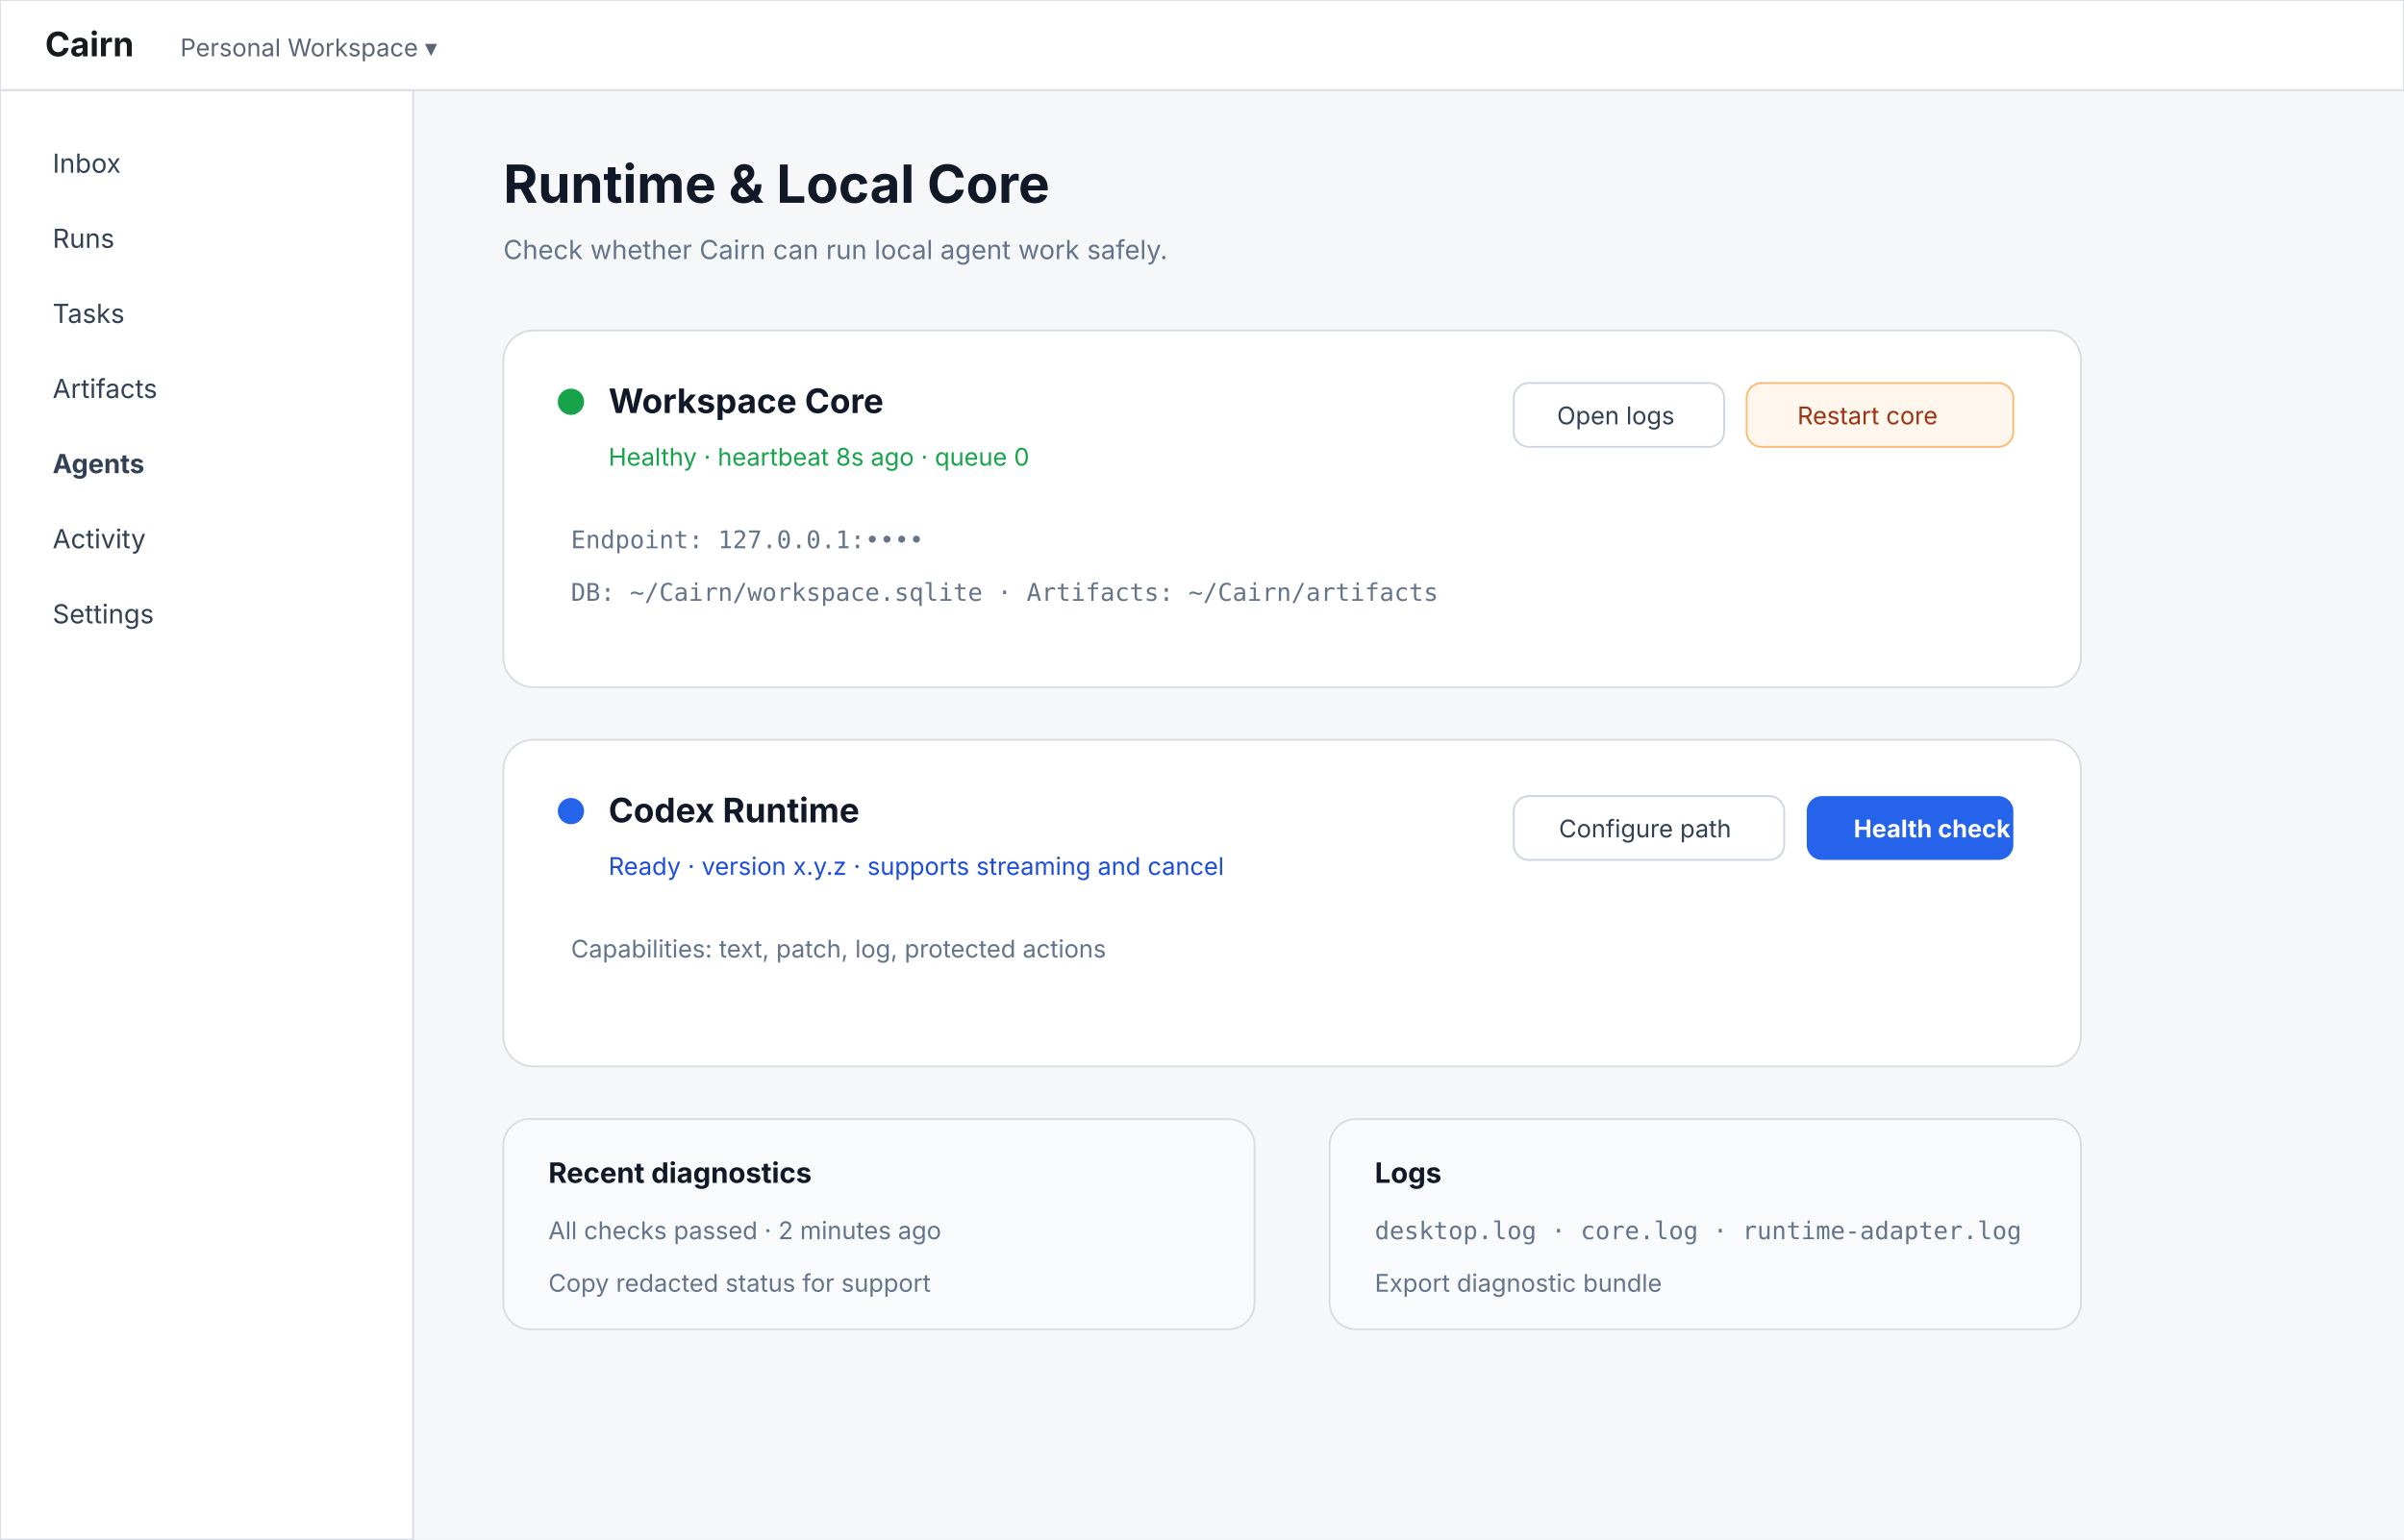
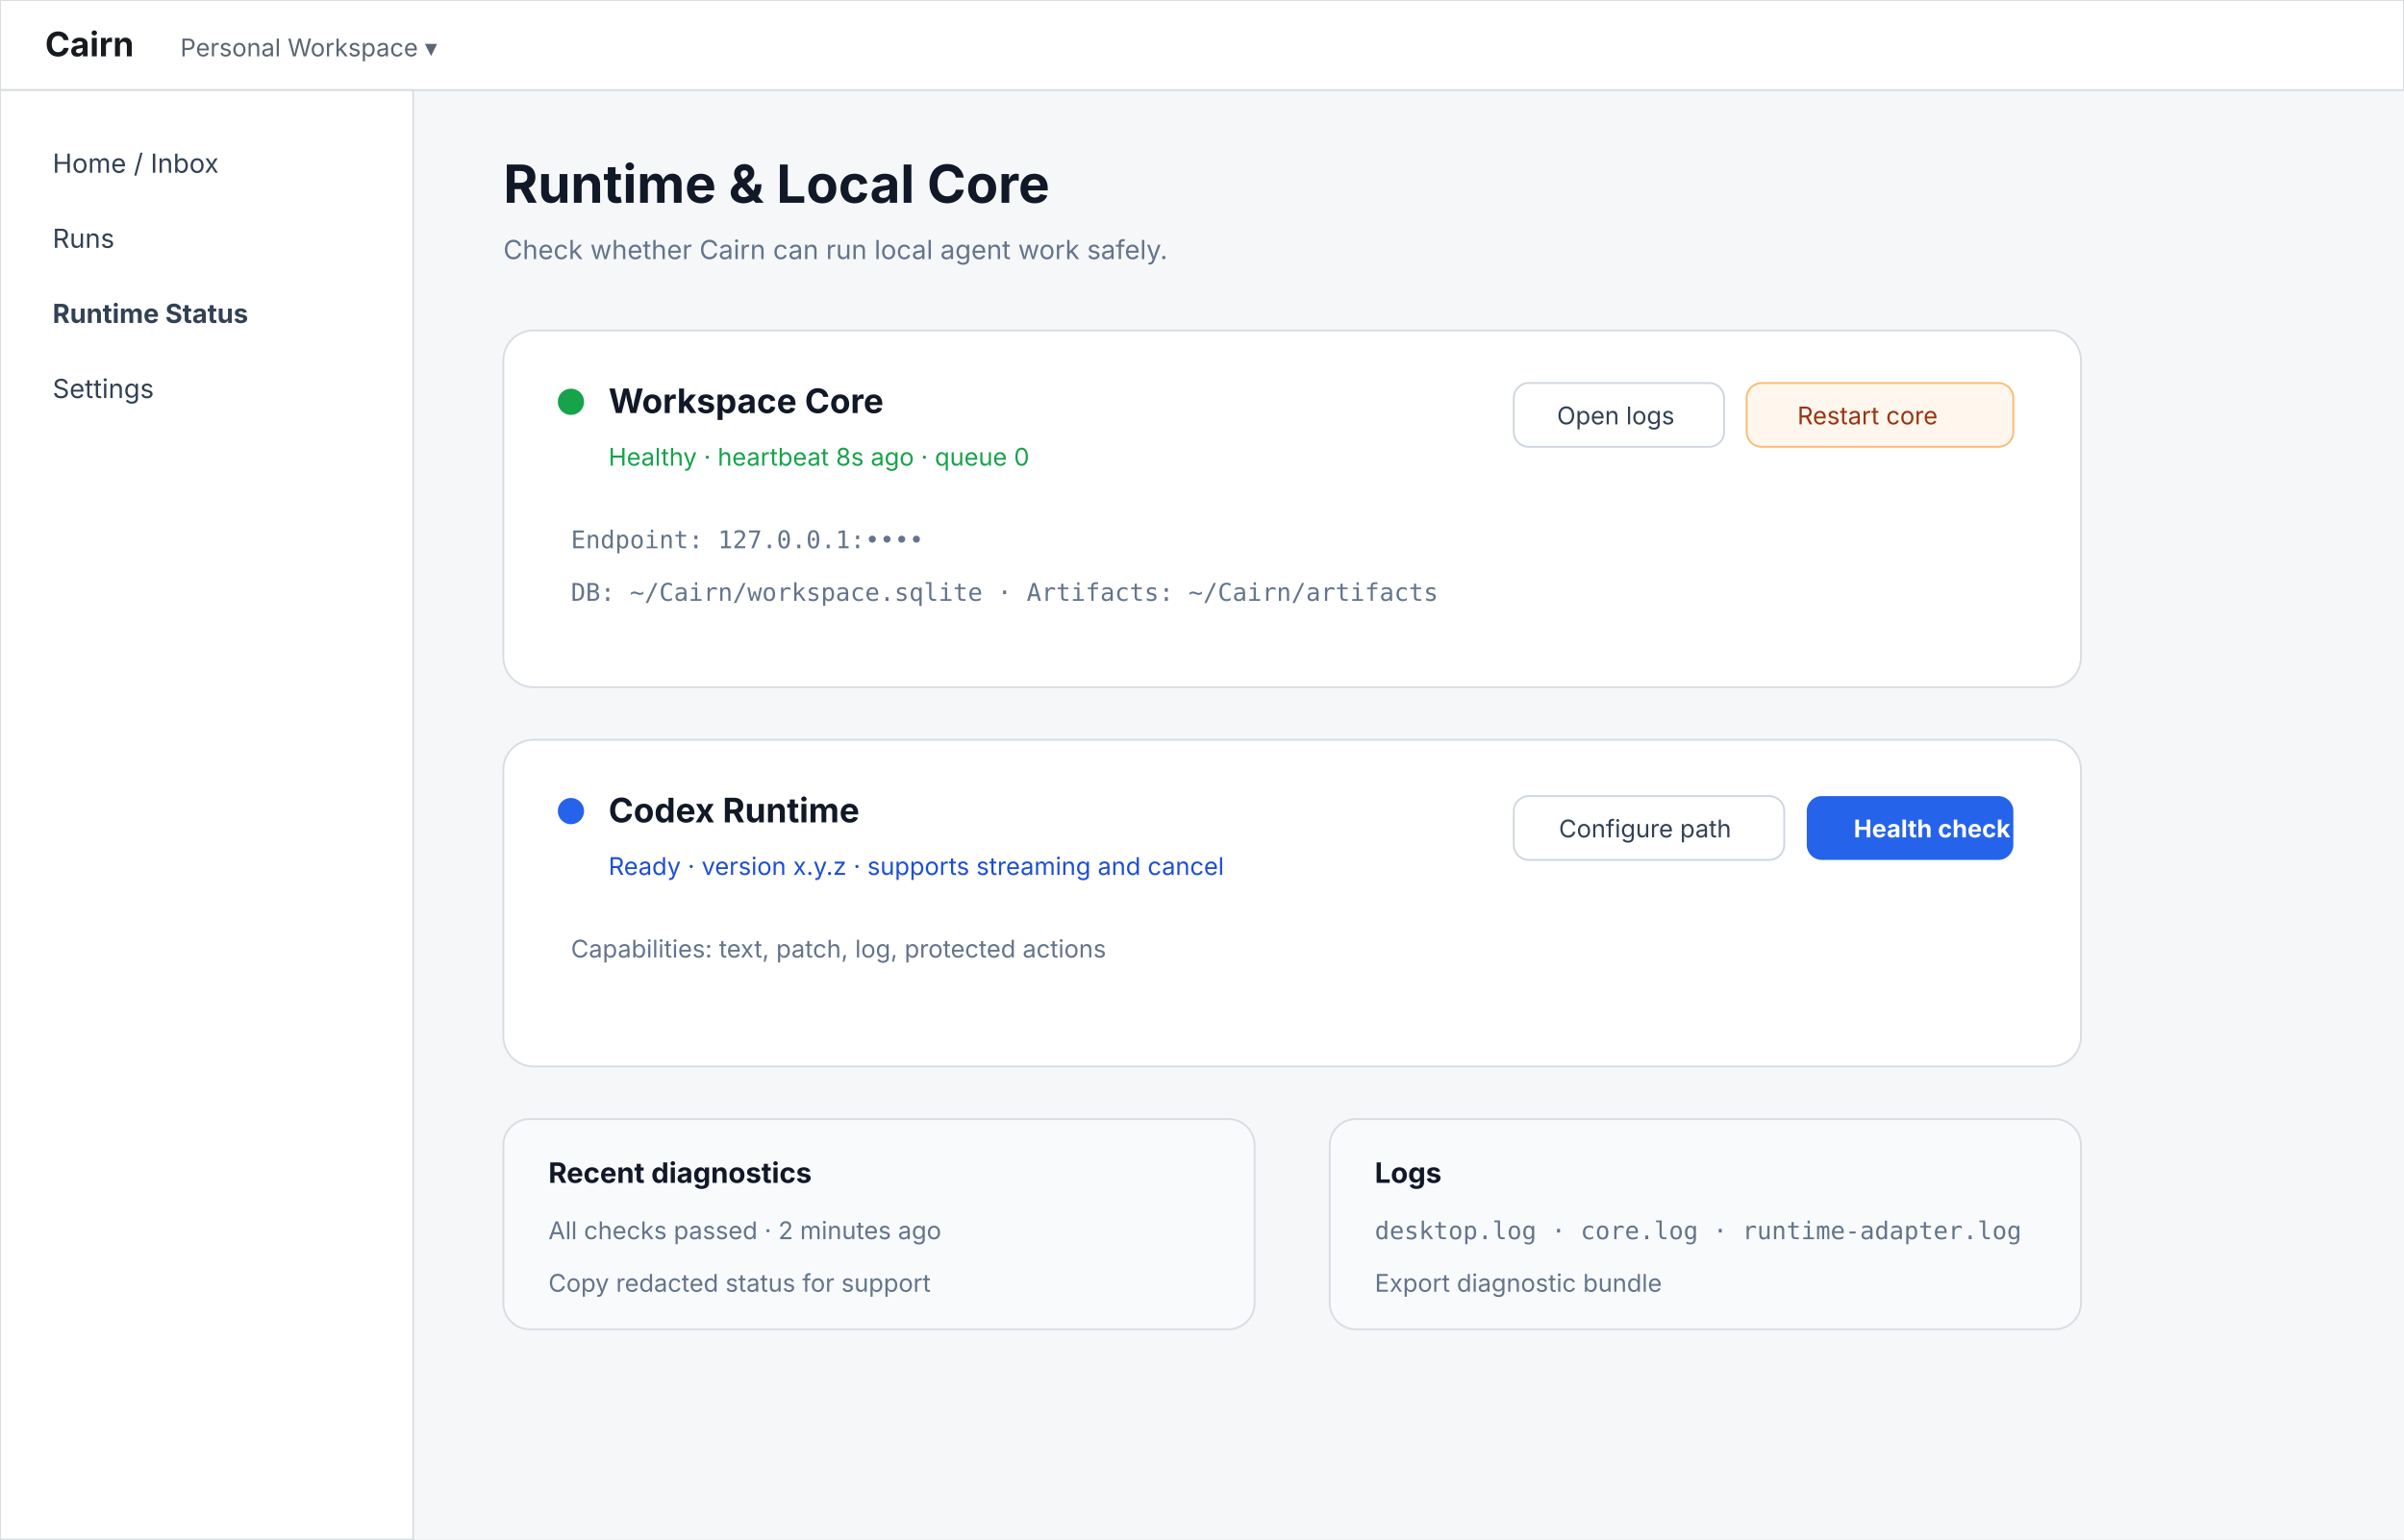
<svg xmlns="http://www.w3.org/2000/svg" width="1280" height="820" viewBox="0 0 1280 820" role="img" aria-labelledby="title desc">
  <rect width="1280" height="820" fill="#f6f7f9" />
  <rect x="0" y="0" width="1280" height="48" fill="#ffffff" stroke="#d9dde3" />
  <text x="24" y="30" font-family="Inter, system-ui, sans-serif" font-size="18" font-weight="700" fill="#171a1f">Cairn</text>
  <text x="96" y="30" font-family="Inter, system-ui, sans-serif" font-size="13" fill="#5c6573">Personal Workspace ▾</text>
  <rect x="0" y="48" width="220" height="772" fill="#ffffff" stroke="#d9dde3" />
  <g font-family="Inter, system-ui, sans-serif" font-size="14" fill="#334155">
-     <text x="28" y="92">Inbox</text>
+     <text x="28" y="92">Home / Inbox</text>
    <text x="28" y="132">Runs</text>
-     <text x="28" y="172">Tasks</text>
-     <text x="28" y="212">Artifacts</text>
-     <text x="28" y="252" font-weight="700">Agents</text>
-     <text x="28" y="292">Activity</text>
-     <text x="28" y="332">Settings</text>
+     <text x="28" y="172" font-weight="700">Runtime Status</text>
+     <text x="28" y="212">Settings</text>
  </g>
  <text x="268" y="108" font-family="Inter, system-ui, sans-serif" font-size="28" font-weight="700" fill="#111827">Runtime &amp; Local Core</text>
  <text x="268" y="138" font-family="Inter, system-ui, sans-serif" font-size="14" fill="#64748b">Check whether Cairn can run local agent work safely.</text>
  <rect x="268" y="176" width="840" height="190" rx="16" fill="#ffffff" stroke="#d9dde3" />
  <circle cx="304" cy="214" r="7" fill="#16a34a" />
  <text x="324" y="220" font-family="Inter, system-ui, sans-serif" font-size="18" font-weight="700" fill="#111827">Workspace Core</text>
  <text x="324" y="248" font-family="Inter, system-ui, sans-serif" font-size="13" fill="#16a34a">Healthy · heartbeat 8s ago · queue 0</text>
  <text x="304" y="292" font-family="SFMono-Regular, Menlo, monospace" font-size="13" fill="#64748b">Endpoint: 127.0.0.1:••••</text>
  <text x="304" y="320" font-family="SFMono-Regular, Menlo, monospace" font-size="13" fill="#64748b">DB: ~/Cairn/workspace.sqlite · Artifacts: ~/Cairn/artifacts</text>
  <rect x="806" y="204" width="112" height="34" rx="8" fill="#ffffff" stroke="#cfd6df" />
  <text x="829" y="226" font-family="Inter, system-ui, sans-serif" font-size="13" fill="#334155">Open logs</text>
  <rect x="930" y="204" width="142" height="34" rx="8" fill="#fff7ed" stroke="#fdba74" />
  <text x="957" y="226" font-family="Inter, system-ui, sans-serif" font-size="13" fill="#9a3412">Restart core</text>
  <rect x="268" y="394" width="840" height="174" rx="16" fill="#ffffff" stroke="#d9dde3" />
  <circle cx="304" cy="432" r="7" fill="#2563eb" />
  <text x="324" y="438" font-family="Inter, system-ui, sans-serif" font-size="18" font-weight="700" fill="#111827">Codex Runtime</text>
  <text x="324" y="466" font-family="Inter, system-ui, sans-serif" font-size="13" fill="#1d4ed8">Ready · version x.y.z · supports streaming and cancel</text>
  <text x="304" y="510" font-family="Inter, system-ui, sans-serif" font-size="13" fill="#64748b">Capabilities: text, patch, log, protected actions</text>
  <rect x="806" y="424" width="144" height="34" rx="8" fill="#ffffff" stroke="#cfd6df" />
  <text x="830" y="446" font-family="Inter, system-ui, sans-serif" font-size="13" fill="#334155">Configure path</text>
  <rect x="962" y="424" width="110" height="34" rx="8" fill="#2563eb" />
  <text x="987" y="446" font-family="Inter, system-ui, sans-serif" font-size="13" font-weight="700" fill="#ffffff">Health check</text>
  <rect x="268" y="596" width="400" height="112" rx="14" fill="#f8fafc" stroke="#d9dde3" />
  <text x="292" y="630" font-family="Inter, system-ui, sans-serif" font-size="15" font-weight="700" fill="#111827">Recent diagnostics</text>
  <text x="292" y="660" font-family="Inter, system-ui, sans-serif" font-size="13" fill="#64748b">All checks passed · 2 minutes ago</text>
  <text x="292" y="688" font-family="Inter, system-ui, sans-serif" font-size="13" fill="#64748b">Copy redacted status for support</text>
  <rect x="708" y="596" width="400" height="112" rx="14" fill="#f8fafc" stroke="#d9dde3" />
  <text x="732" y="630" font-family="Inter, system-ui, sans-serif" font-size="15" font-weight="700" fill="#111827">Logs</text>
  <text x="732" y="660" font-family="SFMono-Regular, Menlo, monospace" font-size="13" fill="#64748b">desktop.log · core.log · runtime-adapter.log</text>
  <text x="732" y="688" font-family="Inter, system-ui, sans-serif" font-size="13" fill="#64748b">Export diagnostic bundle</text>
</svg>
